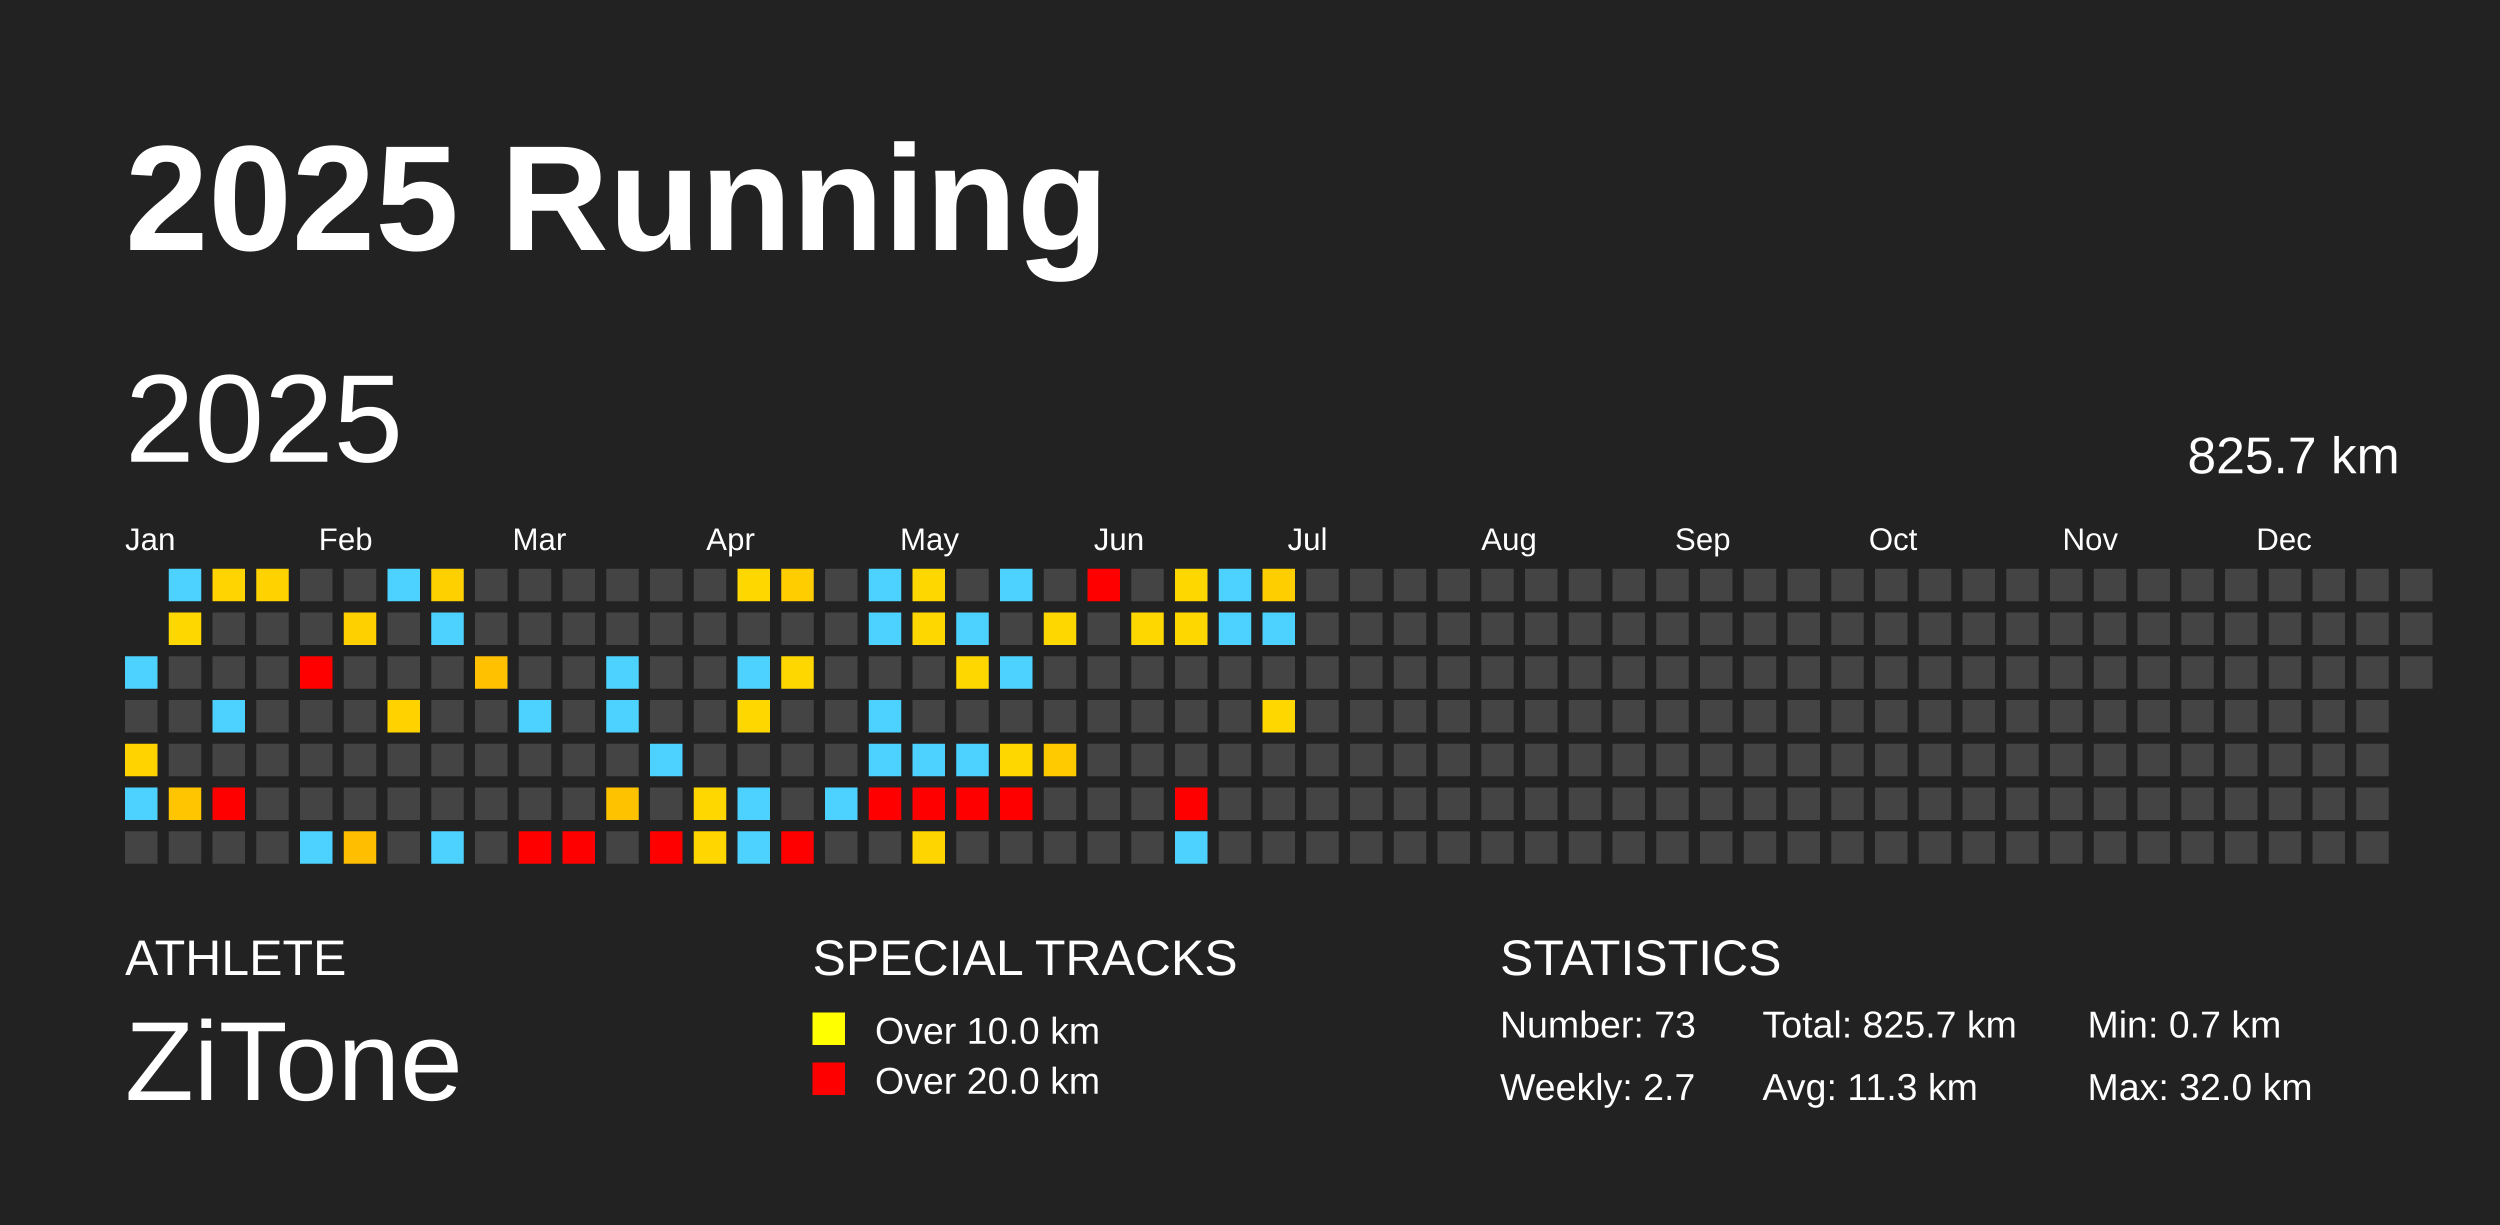
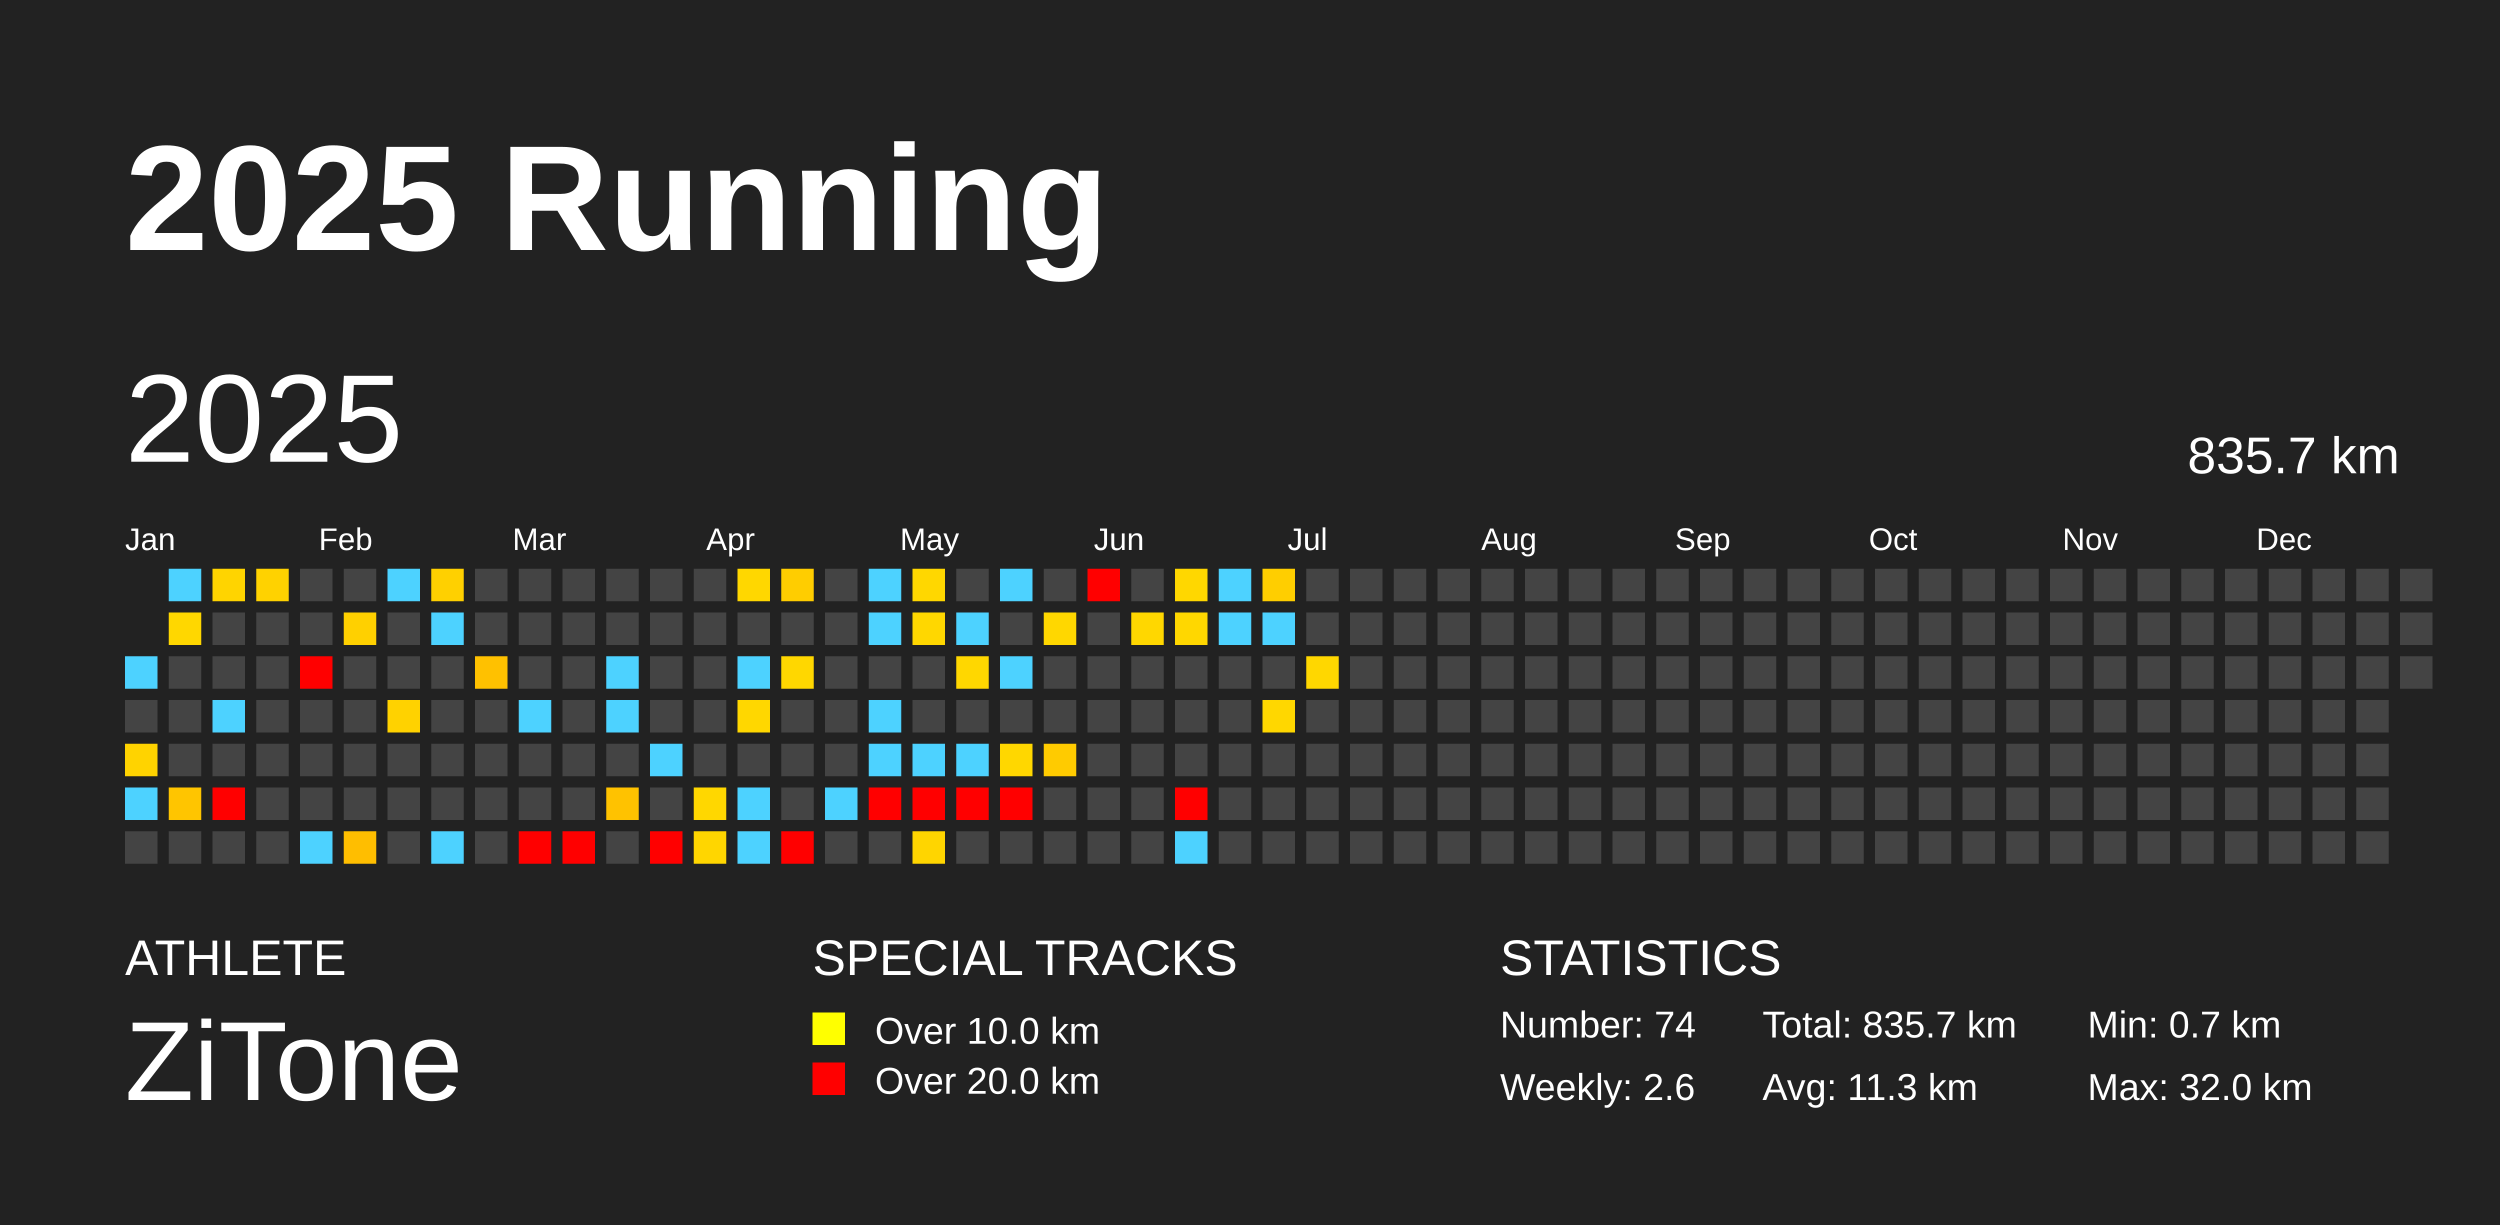
<svg xmlns="http://www.w3.org/2000/svg" baseProfile="full" height="98mm" version="1.1" viewBox="0,0,200,98" width="200mm">
  <defs />
  <rect fill="#222222" height="98" width="200" x="0" y="0" />
  <text fill="#FFFFFF" style="font-size:12px; font-family:Arial; font-weight:bold;" x="10" y="20">2025 Running</text>
  <text fill="#FFFFFF" style="font-size:4px; font-family:Arial" x="10" y="78">ATHLETE</text>
  <text fill="#FFFFFF" style="font-size:9px; font-family:Arial" x="10" y="88">ZiTone</text>
  <text fill="#FFFFFF" style="font-size:4px; font-family:Arial" x="65" y="78">SPECIAL TRACKS</text>
  <rect fill="yellow" height="2.6" width="2.6" x="65" y="81" />
  <text fill="#FFFFFF" style="font-size:3px; font-family:Arial" x="70" y="83.5">Over 10.0 km</text>
  <rect fill="red" height="2.6" width="2.6" x="65" y="85" />
  <text fill="#FFFFFF" style="font-size:3px; font-family:Arial" x="70" y="87.5">Over 20.0 km</text>
  <text fill="#FFFFFF" style="font-size:4px; font-family:Arial" x="120" y="78">STATISTICS</text>
-   <text fill="#FFFFFF" style="font-size:3px; font-family:Arial" x="120" y="83">Number: 73</text>
-   <text fill="#FFFFFF" style="font-size:3px; font-family:Arial" x="120" y="88">Weekly: 2.7</text>
-   <text fill="#FFFFFF" style="font-size:3px; font-family:Arial" x="141" y="83">Total: 825.7 km</text>
+   <text fill="#FFFFFF" style="font-size:3px; font-family:Arial" x="120" y="83">Number: 74</text>
+   <text fill="#FFFFFF" style="font-size:3px; font-family:Arial" x="120" y="88">Weekly: 2.6</text>
+   <text fill="#FFFFFF" style="font-size:3px; font-family:Arial" x="141" y="83">Total: 835.7 km</text>
  <text fill="#FFFFFF" style="font-size:3px; font-family:Arial" x="141" y="88">Avg: 11.3 km</text>
  <text fill="#FFFFFF" style="font-size:3px; font-family:Arial" x="167" y="83">Min: 0.7 km</text>
  <text fill="#FFFFFF" style="font-size:3px; font-family:Arial" x="167" y="88">Max: 32.0 km</text>
  <text dominant-baseline="hanging" fill="#FFFFFF" style="font-size:10.0px; font-family:Arial;" x="10" y="30">2025</text>
-   <text dominant-baseline="hanging" fill="#FFFFFF" style="font-size:4.125px; font-family:Arial;" x="175" y="35">825.7 km</text>
+   <text dominant-baseline="hanging" fill="#FFFFFF" style="font-size:4.125px; font-family:Arial;" x="175" y="35">835.7 km</text>
  <text fill="#FFFFFF" style="font-size:2.5px; font-family:Arial" x="10.0" y="44">Jan</text>
  <text fill="#FFFFFF" style="font-size:2.5px; font-family:Arial" x="25.5" y="44">Feb</text>
  <text fill="#FFFFFF" style="font-size:2.5px; font-family:Arial" x="41.0" y="44">Mar</text>
  <text fill="#FFFFFF" style="font-size:2.5px; font-family:Arial" x="56.5" y="44">Apr</text>
  <text fill="#FFFFFF" style="font-size:2.5px; font-family:Arial" x="72.0" y="44">May</text>
  <text fill="#FFFFFF" style="font-size:2.5px; font-family:Arial" x="87.5" y="44">Jun</text>
  <text fill="#FFFFFF" style="font-size:2.5px; font-family:Arial" x="103.0" y="44">Jul</text>
  <text fill="#FFFFFF" style="font-size:2.5px; font-family:Arial" x="118.5" y="44">Aug</text>
  <text fill="#FFFFFF" style="font-size:2.5px; font-family:Arial" x="134.0" y="44">Sep</text>
  <text fill="#FFFFFF" style="font-size:2.5px; font-family:Arial" x="149.5" y="44">Oct</text>
  <text fill="#FFFFFF" style="font-size:2.5px; font-family:Arial" x="165.0" y="44">Nov</text>
  <text fill="#FFFFFF" style="font-size:2.5px; font-family:Arial" x="180.5" y="44">Dec</text>
  <rect fill="#4dd2ff" height="2.6" width="2.6" x="10.0" y="52.5" />
  <rect fill="#444444" height="2.6" width="2.6" x="10.0" y="56.0" />
  <rect fill="#ffd300" height="2.6" width="2.6" x="10.0" y="59.5" />
  <rect fill="#4dd2ff" height="2.6" width="2.6" x="10.0" y="63.0" />
  <rect fill="#444444" height="2.6" width="2.6" x="10.0" y="66.5" />
  <rect fill="#4dd2ff" height="2.6" width="2.6" x="13.5" y="45.5" />
  <rect fill="#ffd700" height="2.6" width="2.6" x="13.5" y="49.0" />
  <rect fill="#444444" height="2.6" width="2.6" x="13.5" y="52.5" />
  <rect fill="#444444" height="2.6" width="2.6" x="13.5" y="56.0" />
  <rect fill="#444444" height="2.6" width="2.6" x="13.5" y="59.5" />
  <rect fill="#ffc500" height="2.6" width="2.6" x="13.5" y="63.0" />
  <rect fill="#444444" height="2.6" width="2.6" x="13.5" y="66.5" />
  <rect fill="#ffd400" height="2.6" width="2.6" x="17.0" y="45.5" />
  <rect fill="#444444" height="2.6" width="2.6" x="17.0" y="49.0" />
  <rect fill="#444444" height="2.6" width="2.6" x="17.0" y="52.5" />
  <rect fill="#4dd2ff" height="2.6" width="2.6" x="17.0" y="56.0" />
  <rect fill="#444444" height="2.6" width="2.6" x="17.0" y="59.5" />
  <rect fill="red" height="2.6" width="2.6" x="17.0" y="63.0" />
  <rect fill="#444444" height="2.6" width="2.6" x="17.0" y="66.5" />
  <rect fill="#ffd200" height="2.6" width="2.6" x="20.5" y="45.5" />
  <rect fill="#444444" height="2.6" width="2.6" x="20.5" y="49.0" />
  <rect fill="#444444" height="2.6" width="2.6" x="20.5" y="52.5" />
  <rect fill="#444444" height="2.6" width="2.6" x="20.5" y="56.0" />
  <rect fill="#444444" height="2.6" width="2.6" x="20.5" y="59.5" />
  <rect fill="#444444" height="2.6" width="2.6" x="20.5" y="63.0" />
  <rect fill="#444444" height="2.6" width="2.6" x="20.5" y="66.5" />
  <rect fill="#444444" height="2.6" width="2.6" x="24.0" y="45.5" />
  <rect fill="#444444" height="2.6" width="2.6" x="24.0" y="49.0" />
  <rect fill="red" height="2.6" width="2.6" x="24.0" y="52.5" />
  <rect fill="#444444" height="2.6" width="2.6" x="24.0" y="56.0" />
  <rect fill="#444444" height="2.6" width="2.6" x="24.0" y="59.5" />
  <rect fill="#444444" height="2.6" width="2.6" x="24.0" y="63.0" />
  <rect fill="#4dd2ff" height="2.6" width="2.6" x="24.0" y="66.5" />
  <rect fill="#444444" height="2.6" width="2.6" x="27.5" y="45.5" />
  <rect fill="#ffd000" height="2.6" width="2.6" x="27.5" y="49.0" />
  <rect fill="#444444" height="2.6" width="2.6" x="27.5" y="52.5" />
  <rect fill="#444444" height="2.6" width="2.6" x="27.5" y="56.0" />
  <rect fill="#444444" height="2.6" width="2.6" x="27.5" y="59.5" />
  <rect fill="#444444" height="2.6" width="2.6" x="27.5" y="63.0" />
  <rect fill="#ffbe00" height="2.6" width="2.6" x="27.5" y="66.5" />
  <rect fill="#4dd2ff" height="2.6" width="2.6" x="31.0" y="45.5" />
  <rect fill="#444444" height="2.6" width="2.6" x="31.0" y="49.0" />
  <rect fill="#444444" height="2.6" width="2.6" x="31.0" y="52.5" />
  <rect fill="#ffd200" height="2.6" width="2.6" x="31.0" y="56.0" />
  <rect fill="#444444" height="2.6" width="2.6" x="31.0" y="59.5" />
  <rect fill="#444444" height="2.6" width="2.6" x="31.0" y="63.0" />
  <rect fill="#444444" height="2.6" width="2.6" x="31.0" y="66.5" />
  <rect fill="#ffd000" height="2.6" width="2.6" x="34.5" y="45.5" />
  <rect fill="#4dd2ff" height="2.6" width="2.6" x="34.5" y="49.0" />
  <rect fill="#444444" height="2.6" width="2.6" x="34.5" y="52.5" />
  <rect fill="#444444" height="2.6" width="2.6" x="34.5" y="56.0" />
  <rect fill="#444444" height="2.6" width="2.6" x="34.5" y="59.5" />
  <rect fill="#444444" height="2.6" width="2.6" x="34.5" y="63.0" />
  <rect fill="#4dd2ff" height="2.6" width="2.6" x="34.5" y="66.5" />
  <rect fill="#444444" height="2.6" width="2.6" x="38.0" y="45.5" />
  <rect fill="#444444" height="2.6" width="2.6" x="38.0" y="49.0" />
  <rect fill="#ffc100" height="2.6" width="2.6" x="38.0" y="52.5" />
  <rect fill="#444444" height="2.6" width="2.6" x="38.0" y="56.0" />
  <rect fill="#444444" height="2.6" width="2.6" x="38.0" y="59.5" />
  <rect fill="#444444" height="2.6" width="2.6" x="38.0" y="63.0" />
  <rect fill="#444444" height="2.6" width="2.6" x="38.0" y="66.5" />
  <rect fill="#444444" height="2.6" width="2.6" x="41.5" y="45.5" />
  <rect fill="#444444" height="2.6" width="2.6" x="41.5" y="49.0" />
  <rect fill="#444444" height="2.6" width="2.6" x="41.5" y="52.5" />
  <rect fill="#4dd2ff" height="2.6" width="2.6" x="41.5" y="56.0" />
  <rect fill="#444444" height="2.6" width="2.6" x="41.5" y="59.5" />
  <rect fill="#444444" height="2.6" width="2.6" x="41.5" y="63.0" />
  <rect fill="red" height="2.6" width="2.6" x="41.5" y="66.5" />
  <rect fill="#444444" height="2.6" width="2.6" x="45.0" y="45.5" />
  <rect fill="#444444" height="2.6" width="2.6" x="45.0" y="49.0" />
  <rect fill="#444444" height="2.6" width="2.6" x="45.0" y="52.5" />
  <rect fill="#444444" height="2.6" width="2.6" x="45.0" y="56.0" />
  <rect fill="#444444" height="2.6" width="2.6" x="45.0" y="59.5" />
  <rect fill="#444444" height="2.6" width="2.6" x="45.0" y="63.0" />
  <rect fill="red" height="2.6" width="2.6" x="45.0" y="66.5" />
  <rect fill="#444444" height="2.6" width="2.6" x="48.5" y="45.5" />
  <rect fill="#444444" height="2.6" width="2.6" x="48.5" y="49.0" />
  <rect fill="#4dd2ff" height="2.6" width="2.6" x="48.5" y="52.5" />
  <rect fill="#4dd2ff" height="2.6" width="2.6" x="48.5" y="56.0" />
  <rect fill="#444444" height="2.6" width="2.6" x="48.5" y="59.5" />
  <rect fill="#ffc200" height="2.6" width="2.6" x="48.5" y="63.0" />
  <rect fill="#444444" height="2.6" width="2.6" x="48.5" y="66.5" />
  <rect fill="#444444" height="2.6" width="2.6" x="52.0" y="45.5" />
  <rect fill="#444444" height="2.6" width="2.6" x="52.0" y="49.0" />
  <rect fill="#444444" height="2.6" width="2.6" x="52.0" y="52.5" />
  <rect fill="#444444" height="2.6" width="2.6" x="52.0" y="56.0" />
  <rect fill="#4dd2ff" height="2.6" width="2.6" x="52.0" y="59.5" />
  <rect fill="#444444" height="2.6" width="2.6" x="52.0" y="63.0" />
  <rect fill="red" height="2.6" width="2.6" x="52.0" y="66.5" />
  <rect fill="#444444" height="2.6" width="2.6" x="55.5" y="45.5" />
  <rect fill="#444444" height="2.6" width="2.6" x="55.5" y="49.0" />
  <rect fill="#444444" height="2.6" width="2.6" x="55.5" y="52.5" />
  <rect fill="#444444" height="2.6" width="2.6" x="55.5" y="56.0" />
  <rect fill="#444444" height="2.6" width="2.6" x="55.5" y="59.5" />
  <rect fill="#ffd700" height="2.6" width="2.6" x="55.5" y="63.0" />
  <rect fill="#ffd600" height="2.6" width="2.6" x="55.5" y="66.5" />
  <rect fill="#ffd700" height="2.6" width="2.6" x="59.0" y="45.5" />
  <rect fill="#444444" height="2.6" width="2.6" x="59.0" y="49.0" />
  <rect fill="#4dd2ff" height="2.6" width="2.6" x="59.0" y="52.5" />
  <rect fill="#ffd700" height="2.6" width="2.6" x="59.0" y="56.0" />
  <rect fill="#444444" height="2.6" width="2.6" x="59.0" y="59.5" />
  <rect fill="#4dd2ff" height="2.6" width="2.6" x="59.0" y="63.0" />
  <rect fill="#4dd2ff" height="2.6" width="2.6" x="59.0" y="66.5" />
  <rect fill="#ffcd00" height="2.6" width="2.6" x="62.5" y="45.5" />
  <rect fill="#444444" height="2.6" width="2.6" x="62.5" y="49.0" />
  <rect fill="#ffd700" height="2.6" width="2.6" x="62.5" y="52.5" />
  <rect fill="#444444" height="2.6" width="2.6" x="62.5" y="56.0" />
  <rect fill="#444444" height="2.6" width="2.6" x="62.5" y="59.5" />
  <rect fill="#444444" height="2.6" width="2.6" x="62.5" y="63.0" />
  <rect fill="red" height="2.6" width="2.6" x="62.5" y="66.5" />
  <rect fill="#444444" height="2.6" width="2.6" x="66.0" y="45.5" />
  <rect fill="#444444" height="2.6" width="2.6" x="66.0" y="49.0" />
  <rect fill="#444444" height="2.6" width="2.6" x="66.0" y="52.5" />
  <rect fill="#444444" height="2.6" width="2.6" x="66.0" y="56.0" />
  <rect fill="#444444" height="2.6" width="2.6" x="66.0" y="59.5" />
  <rect fill="#4dd2ff" height="2.6" width="2.6" x="66.0" y="63.0" />
  <rect fill="#444444" height="2.6" width="2.6" x="66.0" y="66.5" />
  <rect fill="#4dd2ff" height="2.6" width="2.6" x="69.5" y="45.5" />
  <rect fill="#4dd2ff" height="2.6" width="2.6" x="69.5" y="49.0" />
  <rect fill="#444444" height="2.6" width="2.6" x="69.5" y="52.5" />
  <rect fill="#4dd2ff" height="2.6" width="2.6" x="69.5" y="56.0" />
  <rect fill="#4dd2ff" height="2.6" width="2.6" x="69.5" y="59.5" />
  <rect fill="red" height="2.6" width="2.6" x="69.5" y="63.0" />
  <rect fill="#444444" height="2.6" width="2.6" x="69.5" y="66.5" />
  <rect fill="#ffd700" height="2.6" width="2.6" x="73.0" y="45.5" />
  <rect fill="#ffd700" height="2.6" width="2.6" x="73.0" y="49.0" />
  <rect fill="#444444" height="2.6" width="2.6" x="73.0" y="52.5" />
  <rect fill="#444444" height="2.6" width="2.6" x="73.0" y="56.0" />
  <rect fill="#4dd2ff" height="2.6" width="2.6" x="73.0" y="59.5" />
  <rect fill="red" height="2.6" width="2.6" x="73.0" y="63.0" />
  <rect fill="#ffd500" height="2.6" width="2.6" x="73.0" y="66.5" />
  <rect fill="#444444" height="2.6" width="2.6" x="76.5" y="45.5" />
  <rect fill="#4dd2ff" height="2.6" width="2.6" x="76.5" y="49.0" />
  <rect fill="#ffd700" height="2.6" width="2.6" x="76.5" y="52.5" />
  <rect fill="#444444" height="2.6" width="2.6" x="76.5" y="56.0" />
  <rect fill="#4dd2ff" height="2.6" width="2.6" x="76.5" y="59.5" />
  <rect fill="red" height="2.6" width="2.6" x="76.5" y="63.0" />
  <rect fill="#444444" height="2.6" width="2.6" x="76.5" y="66.5" />
  <rect fill="#4dd2ff" height="2.6" width="2.6" x="80.0" y="45.5" />
  <rect fill="#444444" height="2.6" width="2.6" x="80.0" y="49.0" />
  <rect fill="#4dd2ff" height="2.6" width="2.6" x="80.0" y="52.5" />
  <rect fill="#444444" height="2.6" width="2.6" x="80.0" y="56.0" />
  <rect fill="#ffd700" height="2.6" width="2.6" x="80.0" y="59.5" />
  <rect fill="red" height="2.6" width="2.6" x="80.0" y="63.0" />
  <rect fill="#444444" height="2.6" width="2.6" x="80.0" y="66.5" />
  <rect fill="#444444" height="2.6" width="2.6" x="83.5" y="45.5" />
  <rect fill="#ffd700" height="2.6" width="2.6" x="83.5" y="49.0" />
  <rect fill="#444444" height="2.6" width="2.6" x="83.5" y="52.5" />
  <rect fill="#444444" height="2.6" width="2.6" x="83.5" y="56.0" />
  <rect fill="#ffcb00" height="2.6" width="2.6" x="83.5" y="59.5" />
  <rect fill="#444444" height="2.6" width="2.6" x="83.5" y="63.0" />
  <rect fill="#444444" height="2.6" width="2.6" x="83.5" y="66.5" />
  <rect fill="red" height="2.6" width="2.6" x="87.0" y="45.5" />
  <rect fill="#444444" height="2.6" width="2.6" x="87.0" y="49.0" />
  <rect fill="#444444" height="2.6" width="2.6" x="87.0" y="52.5" />
  <rect fill="#444444" height="2.6" width="2.6" x="87.0" y="56.0" />
  <rect fill="#444444" height="2.6" width="2.6" x="87.0" y="59.5" />
  <rect fill="#444444" height="2.6" width="2.6" x="87.0" y="63.0" />
  <rect fill="#444444" height="2.6" width="2.6" x="87.0" y="66.5" />
  <rect fill="#444444" height="2.6" width="2.6" x="90.5" y="45.5" />
  <rect fill="#ffd700" height="2.6" width="2.6" x="90.5" y="49.0" />
  <rect fill="#444444" height="2.6" width="2.6" x="90.5" y="52.5" />
  <rect fill="#444444" height="2.6" width="2.6" x="90.5" y="56.0" />
  <rect fill="#444444" height="2.6" width="2.6" x="90.5" y="59.5" />
  <rect fill="#444444" height="2.6" width="2.6" x="90.5" y="63.0" />
  <rect fill="#444444" height="2.6" width="2.6" x="90.5" y="66.5" />
  <rect fill="#ffd700" height="2.6" width="2.6" x="94.0" y="45.5" />
  <rect fill="#ffd700" height="2.6" width="2.6" x="94.0" y="49.0" />
  <rect fill="#444444" height="2.6" width="2.6" x="94.0" y="52.5" />
  <rect fill="#444444" height="2.6" width="2.6" x="94.0" y="56.0" />
  <rect fill="#444444" height="2.6" width="2.6" x="94.0" y="59.5" />
  <rect fill="red" height="2.6" width="2.6" x="94.0" y="63.0" />
  <rect fill="#4dd2ff" height="2.6" width="2.6" x="94.0" y="66.5" />
  <rect fill="#4dd2ff" height="2.6" width="2.6" x="97.5" y="45.5" />
  <rect fill="#4dd2ff" height="2.6" width="2.6" x="97.5" y="49.0" />
  <rect fill="#444444" height="2.6" width="2.6" x="97.5" y="52.5" />
  <rect fill="#444444" height="2.6" width="2.6" x="97.5" y="56.0" />
  <rect fill="#444444" height="2.6" width="2.6" x="97.5" y="59.5" />
  <rect fill="#444444" height="2.6" width="2.6" x="97.5" y="63.0" />
  <rect fill="#444444" height="2.6" width="2.6" x="97.5" y="66.5" />
  <rect fill="#ffce00" height="2.6" width="2.6" x="101.0" y="45.5" />
  <rect fill="#4dd2ff" height="2.6" width="2.6" x="101.0" y="49.0" />
  <rect fill="#444444" height="2.6" width="2.6" x="101.0" y="52.5" />
  <rect fill="#ffd700" height="2.6" width="2.6" x="101.0" y="56.0" />
  <rect fill="#444444" height="2.6" width="2.6" x="101.0" y="59.5" />
  <rect fill="#444444" height="2.6" width="2.6" x="101.0" y="63.0" />
  <rect fill="#444444" height="2.6" width="2.6" x="101.0" y="66.5" />
  <rect fill="#444444" height="2.6" width="2.6" x="104.5" y="45.5" />
  <rect fill="#444444" height="2.6" width="2.6" x="104.5" y="49.0" />
-   <rect fill="#444444" height="2.6" width="2.6" x="104.5" y="52.5" />
+   <rect fill="#ffd700" height="2.6" width="2.6" x="104.5" y="52.5" />
  <rect fill="#444444" height="2.6" width="2.6" x="104.5" y="56.0" />
  <rect fill="#444444" height="2.6" width="2.6" x="104.5" y="59.5" />
  <rect fill="#444444" height="2.6" width="2.6" x="104.5" y="63.0" />
  <rect fill="#444444" height="2.6" width="2.6" x="104.5" y="66.5" />
  <rect fill="#444444" height="2.6" width="2.6" x="108.0" y="45.5" />
  <rect fill="#444444" height="2.6" width="2.6" x="108.0" y="49.0" />
  <rect fill="#444444" height="2.6" width="2.6" x="108.0" y="52.5" />
  <rect fill="#444444" height="2.6" width="2.6" x="108.0" y="56.0" />
  <rect fill="#444444" height="2.6" width="2.6" x="108.0" y="59.5" />
  <rect fill="#444444" height="2.6" width="2.6" x="108.0" y="63.0" />
  <rect fill="#444444" height="2.6" width="2.6" x="108.0" y="66.5" />
  <rect fill="#444444" height="2.6" width="2.6" x="111.5" y="45.5" />
  <rect fill="#444444" height="2.6" width="2.6" x="111.5" y="49.0" />
  <rect fill="#444444" height="2.6" width="2.6" x="111.5" y="52.5" />
  <rect fill="#444444" height="2.6" width="2.6" x="111.5" y="56.0" />
  <rect fill="#444444" height="2.6" width="2.6" x="111.5" y="59.5" />
  <rect fill="#444444" height="2.6" width="2.6" x="111.5" y="63.0" />
  <rect fill="#444444" height="2.6" width="2.6" x="111.5" y="66.5" />
  <rect fill="#444444" height="2.6" width="2.6" x="115.0" y="45.5" />
  <rect fill="#444444" height="2.6" width="2.6" x="115.0" y="49.0" />
  <rect fill="#444444" height="2.6" width="2.6" x="115.0" y="52.5" />
  <rect fill="#444444" height="2.6" width="2.6" x="115.0" y="56.0" />
  <rect fill="#444444" height="2.6" width="2.6" x="115.0" y="59.5" />
  <rect fill="#444444" height="2.6" width="2.6" x="115.0" y="63.0" />
  <rect fill="#444444" height="2.6" width="2.6" x="115.0" y="66.5" />
  <rect fill="#444444" height="2.6" width="2.6" x="118.5" y="45.5" />
  <rect fill="#444444" height="2.6" width="2.6" x="118.5" y="49.0" />
  <rect fill="#444444" height="2.6" width="2.6" x="118.5" y="52.5" />
  <rect fill="#444444" height="2.6" width="2.6" x="118.5" y="56.0" />
  <rect fill="#444444" height="2.6" width="2.6" x="118.5" y="59.5" />
  <rect fill="#444444" height="2.6" width="2.6" x="118.5" y="63.0" />
  <rect fill="#444444" height="2.6" width="2.6" x="118.5" y="66.5" />
  <rect fill="#444444" height="2.6" width="2.6" x="122.0" y="45.5" />
  <rect fill="#444444" height="2.6" width="2.6" x="122.0" y="49.0" />
  <rect fill="#444444" height="2.6" width="2.6" x="122.0" y="52.5" />
  <rect fill="#444444" height="2.6" width="2.6" x="122.0" y="56.0" />
  <rect fill="#444444" height="2.6" width="2.6" x="122.0" y="59.5" />
  <rect fill="#444444" height="2.6" width="2.6" x="122.0" y="63.0" />
  <rect fill="#444444" height="2.6" width="2.6" x="122.0" y="66.5" />
  <rect fill="#444444" height="2.6" width="2.6" x="125.5" y="45.5" />
  <rect fill="#444444" height="2.6" width="2.6" x="125.5" y="49.0" />
  <rect fill="#444444" height="2.6" width="2.6" x="125.5" y="52.5" />
  <rect fill="#444444" height="2.6" width="2.6" x="125.5" y="56.0" />
  <rect fill="#444444" height="2.6" width="2.6" x="125.5" y="59.5" />
  <rect fill="#444444" height="2.6" width="2.6" x="125.5" y="63.0" />
  <rect fill="#444444" height="2.6" width="2.6" x="125.5" y="66.5" />
  <rect fill="#444444" height="2.6" width="2.6" x="129.0" y="45.5" />
  <rect fill="#444444" height="2.6" width="2.6" x="129.0" y="49.0" />
  <rect fill="#444444" height="2.6" width="2.6" x="129.0" y="52.5" />
  <rect fill="#444444" height="2.6" width="2.6" x="129.0" y="56.0" />
  <rect fill="#444444" height="2.6" width="2.6" x="129.0" y="59.5" />
  <rect fill="#444444" height="2.6" width="2.6" x="129.0" y="63.0" />
  <rect fill="#444444" height="2.6" width="2.6" x="129.0" y="66.5" />
  <rect fill="#444444" height="2.6" width="2.6" x="132.5" y="45.5" />
  <rect fill="#444444" height="2.6" width="2.6" x="132.5" y="49.0" />
  <rect fill="#444444" height="2.6" width="2.6" x="132.5" y="52.5" />
  <rect fill="#444444" height="2.6" width="2.6" x="132.5" y="56.0" />
  <rect fill="#444444" height="2.6" width="2.6" x="132.5" y="59.5" />
  <rect fill="#444444" height="2.6" width="2.6" x="132.5" y="63.0" />
  <rect fill="#444444" height="2.6" width="2.6" x="132.5" y="66.5" />
  <rect fill="#444444" height="2.6" width="2.6" x="136.0" y="45.5" />
  <rect fill="#444444" height="2.6" width="2.6" x="136.0" y="49.0" />
  <rect fill="#444444" height="2.6" width="2.6" x="136.0" y="52.5" />
  <rect fill="#444444" height="2.6" width="2.6" x="136.0" y="56.0" />
  <rect fill="#444444" height="2.6" width="2.6" x="136.0" y="59.5" />
  <rect fill="#444444" height="2.6" width="2.6" x="136.0" y="63.0" />
  <rect fill="#444444" height="2.6" width="2.6" x="136.0" y="66.5" />
  <rect fill="#444444" height="2.6" width="2.6" x="139.5" y="45.5" />
  <rect fill="#444444" height="2.6" width="2.6" x="139.5" y="49.0" />
  <rect fill="#444444" height="2.6" width="2.6" x="139.5" y="52.5" />
  <rect fill="#444444" height="2.6" width="2.6" x="139.5" y="56.0" />
  <rect fill="#444444" height="2.6" width="2.6" x="139.5" y="59.5" />
  <rect fill="#444444" height="2.6" width="2.6" x="139.5" y="63.0" />
  <rect fill="#444444" height="2.6" width="2.6" x="139.5" y="66.5" />
  <rect fill="#444444" height="2.6" width="2.6" x="143.0" y="45.5" />
  <rect fill="#444444" height="2.6" width="2.6" x="143.0" y="49.0" />
  <rect fill="#444444" height="2.6" width="2.6" x="143.0" y="52.5" />
  <rect fill="#444444" height="2.6" width="2.6" x="143.0" y="56.0" />
  <rect fill="#444444" height="2.6" width="2.6" x="143.0" y="59.5" />
  <rect fill="#444444" height="2.6" width="2.6" x="143.0" y="63.0" />
  <rect fill="#444444" height="2.6" width="2.6" x="143.0" y="66.5" />
  <rect fill="#444444" height="2.6" width="2.6" x="146.5" y="45.5" />
  <rect fill="#444444" height="2.6" width="2.6" x="146.5" y="49.0" />
  <rect fill="#444444" height="2.6" width="2.6" x="146.5" y="52.5" />
  <rect fill="#444444" height="2.6" width="2.6" x="146.5" y="56.0" />
  <rect fill="#444444" height="2.6" width="2.6" x="146.5" y="59.5" />
  <rect fill="#444444" height="2.6" width="2.6" x="146.5" y="63.0" />
  <rect fill="#444444" height="2.6" width="2.6" x="146.5" y="66.5" />
  <rect fill="#444444" height="2.6" width="2.6" x="150.0" y="45.5" />
  <rect fill="#444444" height="2.6" width="2.6" x="150.0" y="49.0" />
  <rect fill="#444444" height="2.6" width="2.6" x="150.0" y="52.5" />
  <rect fill="#444444" height="2.6" width="2.6" x="150.0" y="56.0" />
  <rect fill="#444444" height="2.6" width="2.6" x="150.0" y="59.5" />
  <rect fill="#444444" height="2.6" width="2.6" x="150.0" y="63.0" />
  <rect fill="#444444" height="2.6" width="2.6" x="150.0" y="66.5" />
  <rect fill="#444444" height="2.6" width="2.6" x="153.5" y="45.5" />
  <rect fill="#444444" height="2.6" width="2.6" x="153.5" y="49.0" />
  <rect fill="#444444" height="2.6" width="2.6" x="153.5" y="52.5" />
  <rect fill="#444444" height="2.6" width="2.6" x="153.5" y="56.0" />
  <rect fill="#444444" height="2.6" width="2.6" x="153.5" y="59.5" />
  <rect fill="#444444" height="2.6" width="2.6" x="153.5" y="63.0" />
  <rect fill="#444444" height="2.6" width="2.6" x="153.5" y="66.5" />
  <rect fill="#444444" height="2.6" width="2.6" x="157.0" y="45.5" />
  <rect fill="#444444" height="2.6" width="2.6" x="157.0" y="49.0" />
  <rect fill="#444444" height="2.6" width="2.6" x="157.0" y="52.5" />
  <rect fill="#444444" height="2.6" width="2.6" x="157.0" y="56.0" />
  <rect fill="#444444" height="2.6" width="2.6" x="157.0" y="59.5" />
  <rect fill="#444444" height="2.6" width="2.6" x="157.0" y="63.0" />
  <rect fill="#444444" height="2.6" width="2.6" x="157.0" y="66.5" />
  <rect fill="#444444" height="2.6" width="2.6" x="160.5" y="45.5" />
  <rect fill="#444444" height="2.6" width="2.6" x="160.5" y="49.0" />
  <rect fill="#444444" height="2.6" width="2.6" x="160.5" y="52.5" />
  <rect fill="#444444" height="2.6" width="2.6" x="160.5" y="56.0" />
  <rect fill="#444444" height="2.6" width="2.6" x="160.5" y="59.5" />
  <rect fill="#444444" height="2.6" width="2.6" x="160.5" y="63.0" />
  <rect fill="#444444" height="2.6" width="2.6" x="160.5" y="66.5" />
  <rect fill="#444444" height="2.6" width="2.6" x="164.0" y="45.5" />
  <rect fill="#444444" height="2.6" width="2.6" x="164.0" y="49.0" />
  <rect fill="#444444" height="2.6" width="2.6" x="164.0" y="52.5" />
  <rect fill="#444444" height="2.6" width="2.6" x="164.0" y="56.0" />
  <rect fill="#444444" height="2.6" width="2.6" x="164.0" y="59.5" />
  <rect fill="#444444" height="2.6" width="2.6" x="164.0" y="63.0" />
  <rect fill="#444444" height="2.6" width="2.6" x="164.0" y="66.5" />
  <rect fill="#444444" height="2.6" width="2.6" x="167.5" y="45.5" />
  <rect fill="#444444" height="2.6" width="2.6" x="167.5" y="49.0" />
  <rect fill="#444444" height="2.6" width="2.6" x="167.5" y="52.5" />
  <rect fill="#444444" height="2.6" width="2.6" x="167.5" y="56.0" />
  <rect fill="#444444" height="2.6" width="2.6" x="167.5" y="59.5" />
  <rect fill="#444444" height="2.6" width="2.6" x="167.5" y="63.0" />
  <rect fill="#444444" height="2.6" width="2.6" x="167.5" y="66.5" />
  <rect fill="#444444" height="2.6" width="2.6" x="171.0" y="45.5" />
  <rect fill="#444444" height="2.6" width="2.6" x="171.0" y="49.0" />
  <rect fill="#444444" height="2.6" width="2.6" x="171.0" y="52.5" />
  <rect fill="#444444" height="2.6" width="2.6" x="171.0" y="56.0" />
  <rect fill="#444444" height="2.6" width="2.6" x="171.0" y="59.5" />
  <rect fill="#444444" height="2.6" width="2.6" x="171.0" y="63.0" />
  <rect fill="#444444" height="2.6" width="2.6" x="171.0" y="66.5" />
  <rect fill="#444444" height="2.6" width="2.6" x="174.5" y="45.5" />
  <rect fill="#444444" height="2.6" width="2.6" x="174.5" y="49.0" />
  <rect fill="#444444" height="2.6" width="2.6" x="174.5" y="52.5" />
  <rect fill="#444444" height="2.6" width="2.6" x="174.5" y="56.0" />
  <rect fill="#444444" height="2.6" width="2.6" x="174.5" y="59.5" />
  <rect fill="#444444" height="2.6" width="2.6" x="174.5" y="63.0" />
  <rect fill="#444444" height="2.6" width="2.6" x="174.5" y="66.5" />
  <rect fill="#444444" height="2.6" width="2.6" x="178.0" y="45.5" />
  <rect fill="#444444" height="2.6" width="2.6" x="178.0" y="49.0" />
  <rect fill="#444444" height="2.6" width="2.6" x="178.0" y="52.5" />
  <rect fill="#444444" height="2.6" width="2.6" x="178.0" y="56.0" />
  <rect fill="#444444" height="2.6" width="2.6" x="178.0" y="59.5" />
  <rect fill="#444444" height="2.6" width="2.6" x="178.0" y="63.0" />
  <rect fill="#444444" height="2.6" width="2.6" x="178.0" y="66.5" />
  <rect fill="#444444" height="2.6" width="2.6" x="181.5" y="45.5" />
  <rect fill="#444444" height="2.6" width="2.6" x="181.5" y="49.0" />
  <rect fill="#444444" height="2.6" width="2.6" x="181.5" y="52.5" />
  <rect fill="#444444" height="2.6" width="2.6" x="181.5" y="56.0" />
  <rect fill="#444444" height="2.6" width="2.6" x="181.5" y="59.5" />
  <rect fill="#444444" height="2.6" width="2.6" x="181.5" y="63.0" />
  <rect fill="#444444" height="2.6" width="2.6" x="181.5" y="66.5" />
  <rect fill="#444444" height="2.6" width="2.6" x="185.0" y="45.5" />
  <rect fill="#444444" height="2.6" width="2.6" x="185.0" y="49.0" />
  <rect fill="#444444" height="2.6" width="2.6" x="185.0" y="52.5" />
  <rect fill="#444444" height="2.6" width="2.6" x="185.0" y="56.0" />
  <rect fill="#444444" height="2.6" width="2.6" x="185.0" y="59.5" />
  <rect fill="#444444" height="2.6" width="2.6" x="185.0" y="63.0" />
  <rect fill="#444444" height="2.6" width="2.6" x="185.0" y="66.5" />
  <rect fill="#444444" height="2.6" width="2.6" x="188.5" y="45.5" />
  <rect fill="#444444" height="2.6" width="2.6" x="188.5" y="49.0" />
  <rect fill="#444444" height="2.6" width="2.6" x="188.5" y="52.5" />
  <rect fill="#444444" height="2.6" width="2.6" x="188.5" y="56.0" />
  <rect fill="#444444" height="2.6" width="2.6" x="188.5" y="59.5" />
  <rect fill="#444444" height="2.6" width="2.6" x="188.5" y="63.0" />
  <rect fill="#444444" height="2.6" width="2.6" x="188.5" y="66.5" />
  <rect fill="#444444" height="2.6" width="2.6" x="192.0" y="45.5" />
  <rect fill="#444444" height="2.6" width="2.6" x="192.0" y="49.0" />
  <rect fill="#444444" height="2.6" width="2.6" x="192.0" y="52.5" />
</svg>
